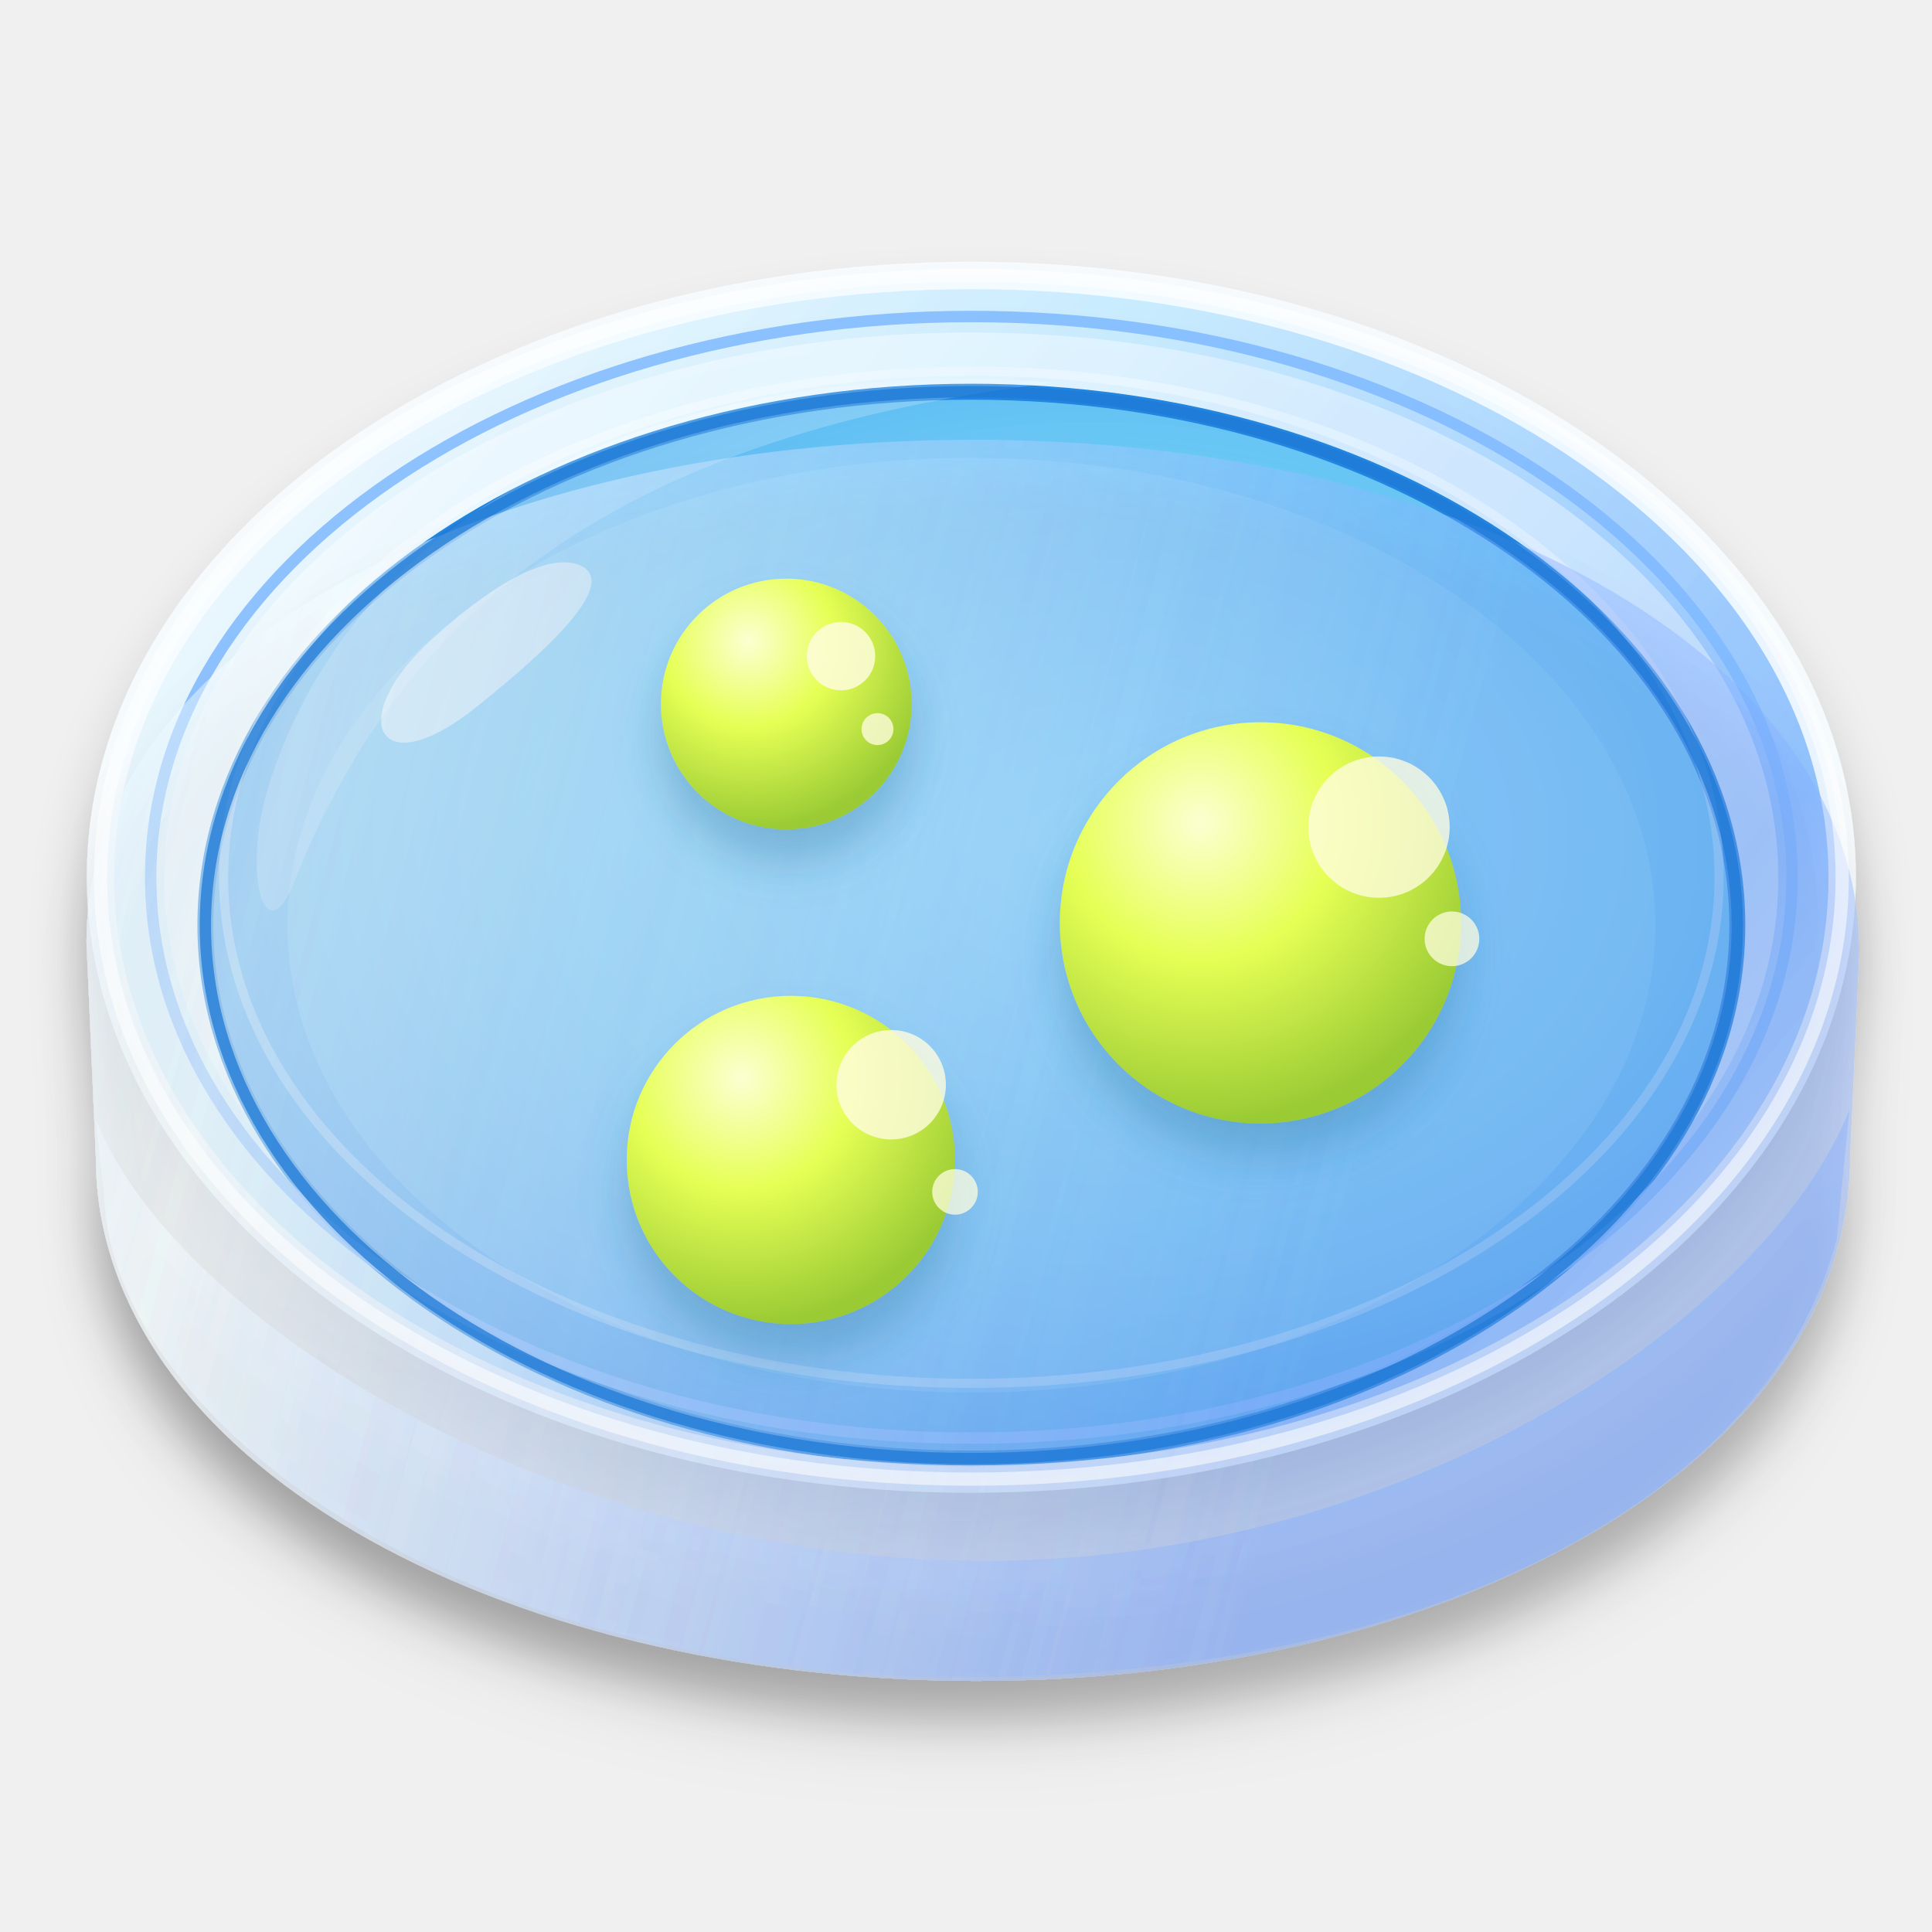
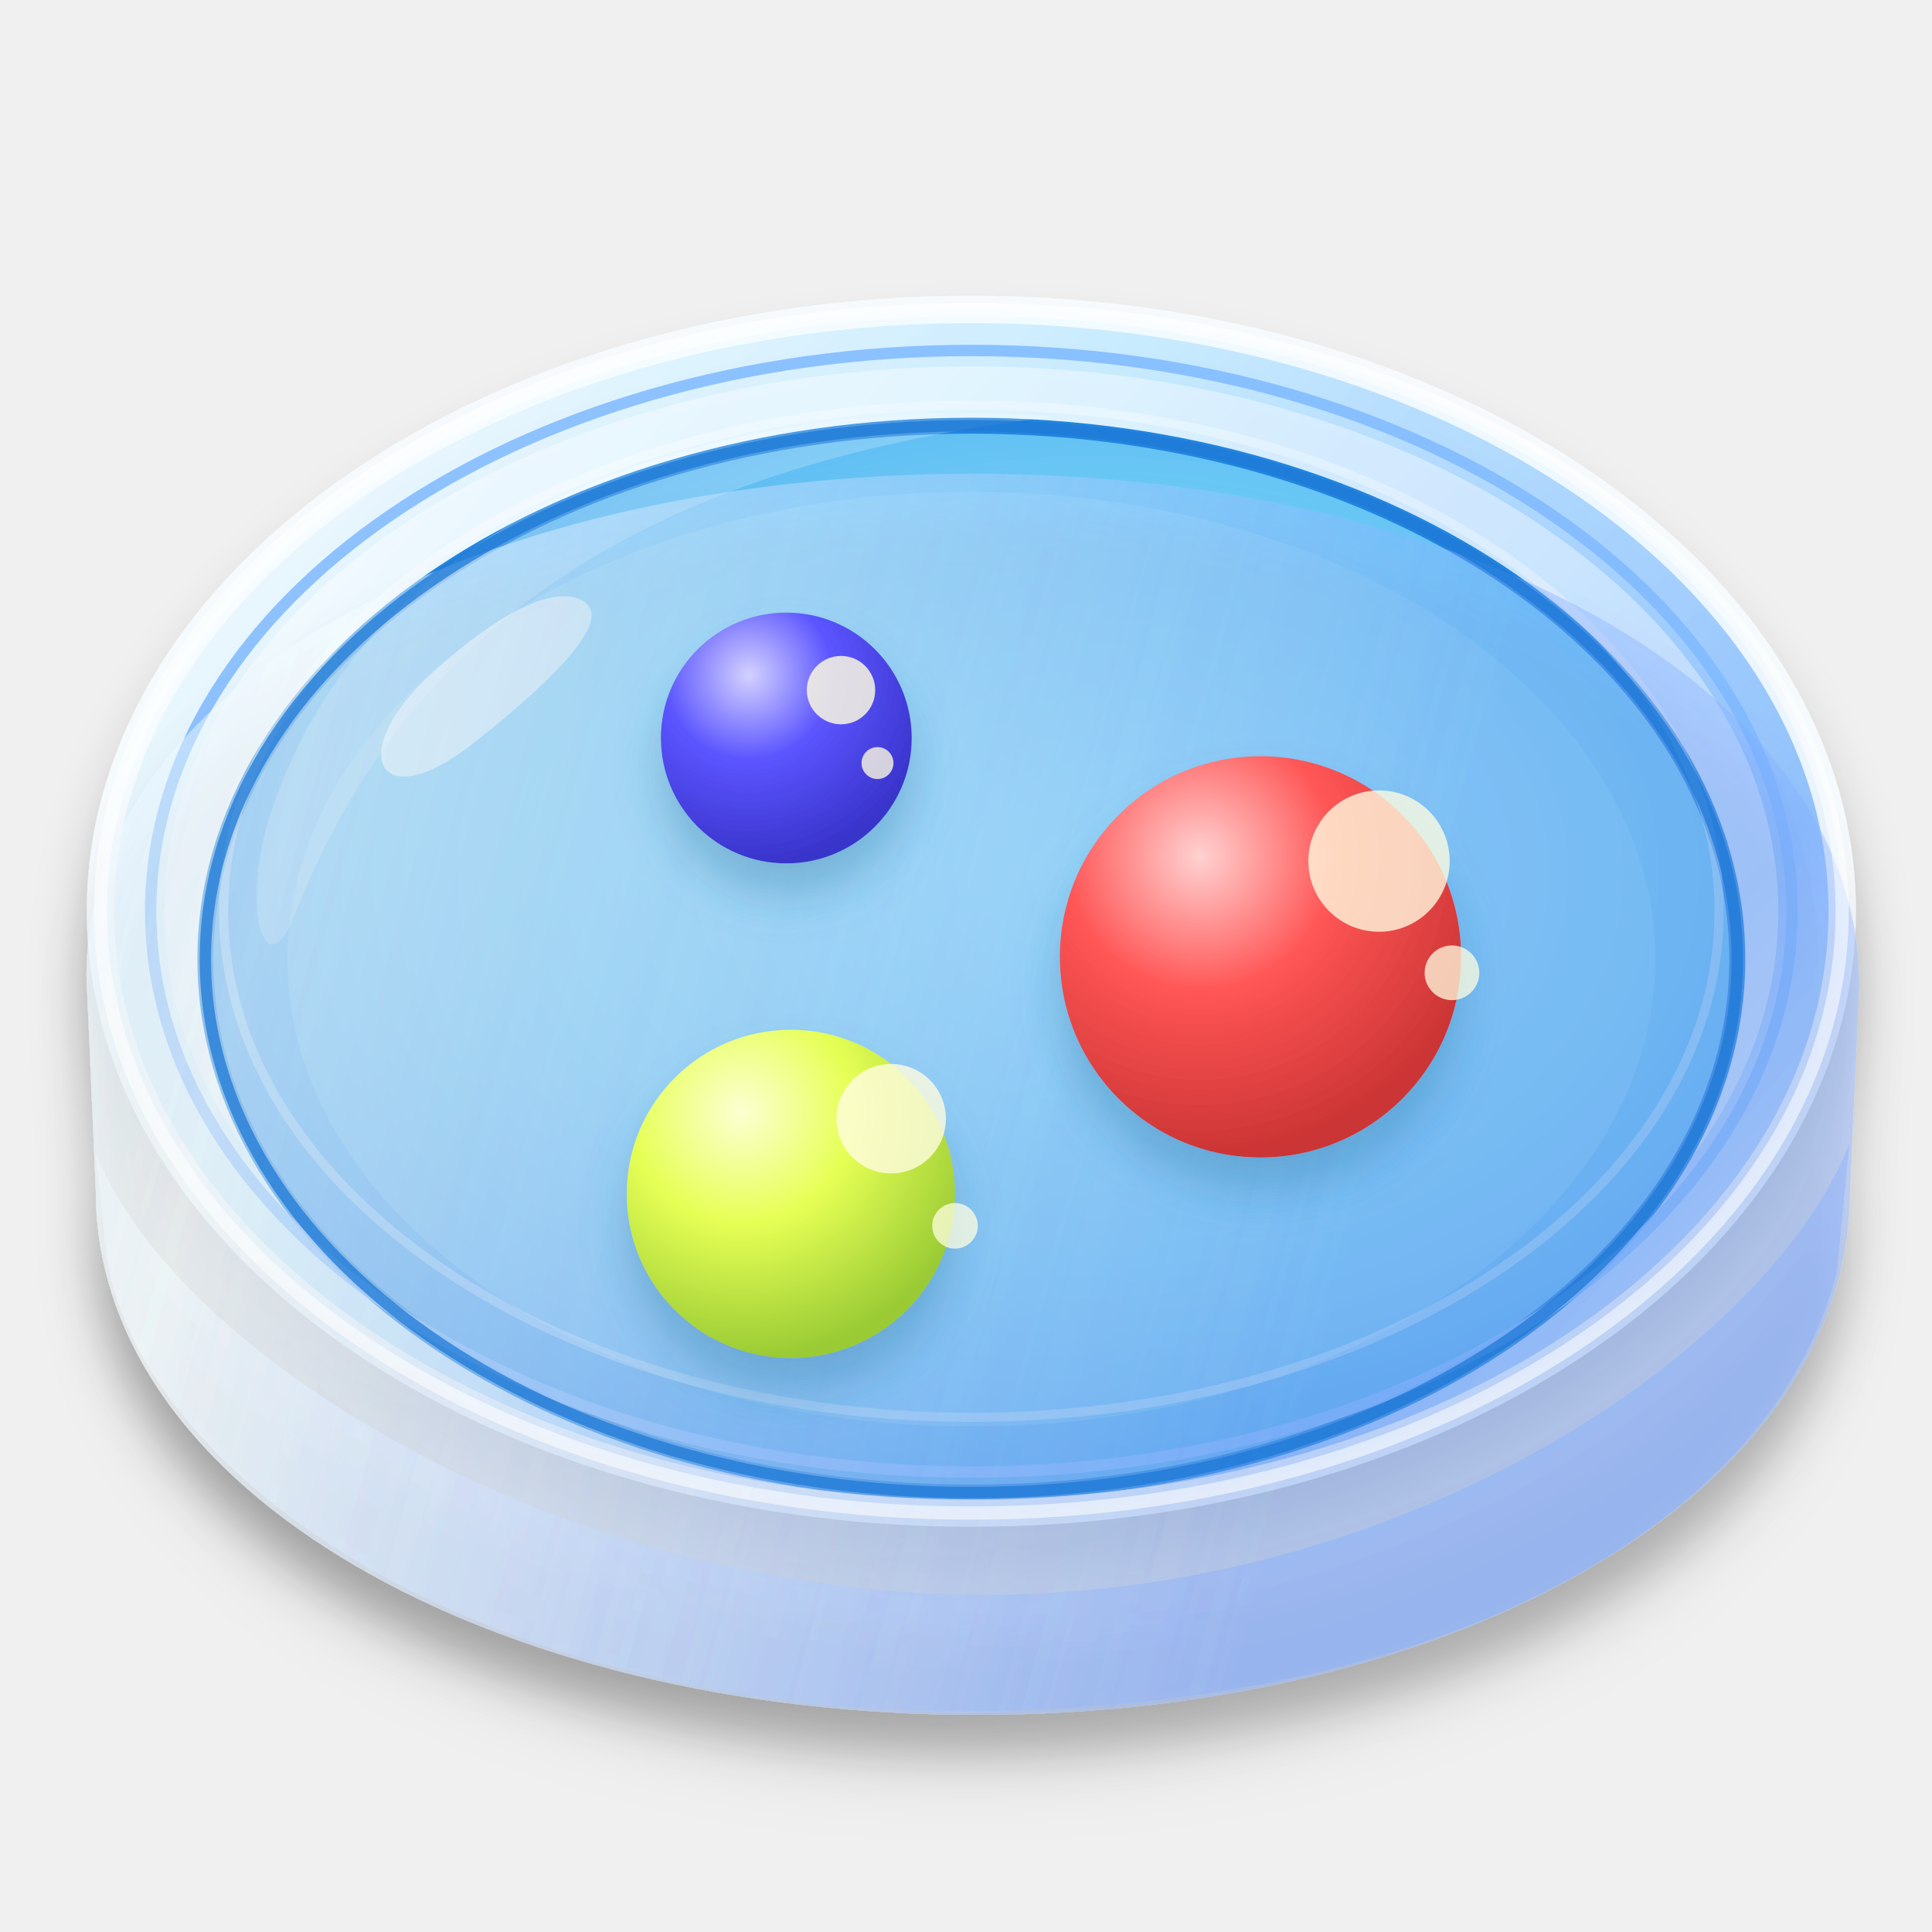
<svg xmlns="http://www.w3.org/2000/svg" xmlns:ns1="https://boxy-svg.com" width="1024" height="1024" viewBox="0 0 1024 1024">
  <defs>
    <radialGradient id="agar" cx="58%" cy="42%" r="66%">
      <stop offset="0" stop-color="#8ee6ff" />
      <stop offset="0.55" stop-color="#69c8f5" />
      <stop offset="1" stop-color="#4a9df0" />
    </radialGradient>
    <linearGradient id="rim" x1="175" y1="180" x2="850" y2="760" gradientUnits="userSpaceOnUse">
      <stop offset="0" stop-color="#f7fdff" />
      <stop offset="0.35" stop-color="#c7ebff" />
      <stop offset="0.75" stop-color="#8fc1ff" />
      <stop offset="1" stop-color="#ecfbff" />
    </linearGradient>
-     <radialGradient id="colony" cx="35%" cy="25%" r="75%">
+     <radialGradient id="colony1" cx="35%" cy="25%" r="75%">
+       <stop offset="0" stop-color="#d3d1ff" />
+       <stop offset="0.45" stop-color="#5b55ff" />
+       <stop offset="1" stop-color="#3934cb" />
+     </radialGradient>
+     <radialGradient id="colony2" cx="35%" cy="25%" r="75%">
+       <stop offset="0" stop-color="#ffd1d1" />
+       <stop offset="0.45" stop-color="#ff5555" />
+       <stop offset="1" stop-color="#cb3434" />
+     </radialGradient>
+     <radialGradient id="colony3" cx="35%" cy="25%" r="75%">
      <stop offset="0" stop-color="#fbffd1" />
      <stop offset="0.45" stop-color="#e6ff55" />
      <stop offset="1" stop-color="#9acb34" />
    </radialGradient>
    <filter id="softShadow" x="-30%" y="-30%" width="160%" height="160%">
      <feGaussianBlur in="SourceAlpha" stdDeviation="12" />
      <feOffset dx="0" dy="18" result="offset" />
      <feComponentTransfer>
        <feFuncA type="linear" slope="0.24" />
      </feComponentTransfer>
      <feMerge>
        <feMergeNode />
        <feMergeNode in="SourceGraphic" />
      </feMerge>
    </filter>
    <filter id="colonyShadow" x="-40%" y="-40%" width="180%" height="180%">
      <feDropShadow dx="0" dy="14" stdDeviation="10" flood-color="#2678a5" flood-opacity="0.35" />
    </filter>
    <clipPath id="agarClip">
      <ellipse cx="512" cy="445" rx="355" ry="258" />
    </clipPath>
    <linearGradient id="glassWall" x1="150" y1="385" x2="875" y2="585" gradientUnits="userSpaceOnUse" gradientTransform="matrix(1.209475, 0, 0, 1.242011, -984.6851, 592.624)">
      <stop offset="0" stop-color="#B8D2FF" stop-opacity="0.48" />
      <stop offset="0.45" stop-color="#F5FDFF" stop-opacity="0.70" />
      <stop offset="1" stop-color="#7EA9FF" stop-opacity="0.50" />
    </linearGradient>
    <filter id="filter-1" x="-25%" y="-30%" width="150%" height="170%">
      <feGaussianBlur in="SourceAlpha" stdDeviation="10" />
      <feOffset dx="0" dy="16" result="off" />
      <feComponentTransfer>
        <feFuncA type="linear" slope="0.25" />
      </feComponentTransfer>
      <feMerge>
        <feMergeNode />
        <feMergeNode in="SourceGraphic" />
      </feMerge>
    </filter>
    <filter id="colShadow" x="-40%" y="-40%" width="180%" height="190%">
      <feGaussianBlur in="SourceAlpha" stdDeviation="7" />
      <feOffset dx="0" dy="14" result="off" />
      <feColorMatrix in="off" type="matrix" values="0 0 0 0 0.05 0 0 0 0 0.34 0 0 0 0 0.55 0 0 0 .28 0" />
      <feMerge>
        <feMergeNode />
        <feMergeNode in="SourceGraphic" />
      </feMerge>
    </filter>
    <ns1:export>
      <ns1:file format="svg" />
    </ns1:export>
  </defs>
-   <g filter="url(#softShadow)" style="" transform="matrix(1.208254, 0, 0, 1.208254, -103.7925, -47.32064)">
+   <g filter="url(#softShadow)" style="" transform="matrix(1.208254, 0, 0, 1.208254, -103.7925, -29.32064)">
    <ellipse cx="512" cy="424" rx="382" ry="264" fill="url(#rim)" opacity="0.95" />
    <ellipse cx="512" cy="424" rx="354" ry="239" fill="#ffffff" opacity="0.38" />
    <ellipse cx="512" cy="445" rx="336" ry="234" fill="url(#agar)" stroke="#2085df" stroke-width="7" />
    <ellipse cx="512" cy="445" rx="300" ry="205" fill="#bff5ff" opacity="0.18" />
    <ellipse cx="512" cy="424" rx="382" ry="264" fill="none" stroke="#f8fdff" stroke-width="12" opacity="0.85" />
    <ellipse cx="512" cy="424" rx="360" ry="246" fill="none" stroke="#7eb8ff" stroke-width="5" opacity="0.85" />
    <ellipse cx="512" cy="424" rx="328" ry="222" fill="none" stroke="#ffffff" stroke-width="4" opacity="0.30" />
    <path d="M205 380 C250 245 405 196 548 207 C366 229 264 301 215 426 C202 459 191 421 205 380 Z" fill="#ffffff" opacity="0.20" />
    <path d="M276 319 C307 291 330 281 342 288 C354 296 333 319 294 350 C251 384 237 354 276 319 Z" fill="#ffffff" opacity="0.58" />
    <g filter="url(#filter-1)" transform="matrix(1, 0, 0, 1, 451.1242, -169.0566)">
      <path d="M -327.273 621.596 C -327.273 489.958 -149.79 401.13 62.093 401.13 C 273.995 401.13 450.392 494.051 450.392 625.689 L 446.299 715.809 C 446.299 847.448 275.049 945.58 63.147 945.58 C -148.736 945.58 -323.18 847.448 -323.18 715.809 L -327.273 621.596 Z" fill="url(#glassWall)" style="opacity: 0.72;" />
      <path d="M -323.293 698.965 C -288.263 788.126 -119.17 892.891 67.307 892.891 C 253.778 892.891 411.024 784.16 446.058 694.999 L 440.499 751.527 C 414.623 853.056 287.008 937.511 76.977 943.8 C -22.892 946.79 -117.181 925.795 -187.108 890.08 C -268.299 848.611 -317.596 787.977 -319.592 732.675 L -323.293 698.965 Z" fill="url(#glassWall)" style="" opacity="0.72" />
    </g>
    <g transform="matrix(1, 0, 0, 1, 451.1242, -169.0566)">
      <g filter="url(#colShadow)" />
      <g filter="url(#colShadow)" />
      <g filter="url(#colShadow)" />
    </g>
  </g>
-   <g clip-path="url(#agarClip)" style="" transform="matrix(1.208254, 0, 0, 1.208254, -102.7925, -47.32064)">
-     <circle cx="430" cy="348" r="55" fill="url(#colony)" filter="url(#colonyShadow)" />
+   <g clip-path="url(#agarClip)" style="" transform="matrix(1.208254, 0, 0, 1.208254, -102.7925, -29.32064)">
+     <circle cx="430" cy="348" r="55" fill="url(#colony1)" filter="url(#colonyShadow)" />
    <circle cx="454" cy="327" r="15" fill="#fffde0" opacity="0.82" />
    <circle cx="470" cy="359" r="7" fill="#fffde0" opacity="0.78" />
-     <circle cx="638" cy="444" r="88" fill="url(#colony)" filter="url(#colonyShadow)" />
+     <circle cx="638" cy="444" r="88" fill="url(#colony2)" filter="url(#colonyShadow)" />
    <circle cx="690" cy="402" r="31" fill="#fffde0" opacity="0.78" />
    <circle cx="722" cy="451" r="12" fill="#fffde0" opacity="0.75" />
-     <circle cx="432" cy="548" r="72" fill="url(#colony)" filter="url(#colonyShadow)" />
+     <circle cx="432" cy="548" r="72" fill="url(#colony3)" filter="url(#colonyShadow)" />
    <circle cx="476" cy="515" r="24" fill="#fffde0" opacity="0.80" />
    <circle cx="504" cy="562" r="10" fill="#fffde0" opacity="0.75" />
  </g>
-   <ellipse cx="514.834" cy="490.352" rx="405.973" ry="282.731" fill="none" stroke="#1d79d7" stroke-width="6" opacity="0.75" style="" />
-   <ellipse cx="514.834" cy="464.979" rx="461.553" ry="318.979" fill="none" stroke="#ffffff" stroke-width="7" opacity="0.55" style="" />
+   <ellipse cx="514.834" cy="508.352" rx="405.973" ry="282.731" fill="none" stroke="#1d79d7" stroke-width="6" opacity="0.75" style="" />
+   <ellipse cx="514.834" cy="482.979" rx="461.553" ry="318.979" fill="none" stroke="#ffffff" stroke-width="7" opacity="0.55" style="" />
</svg>
